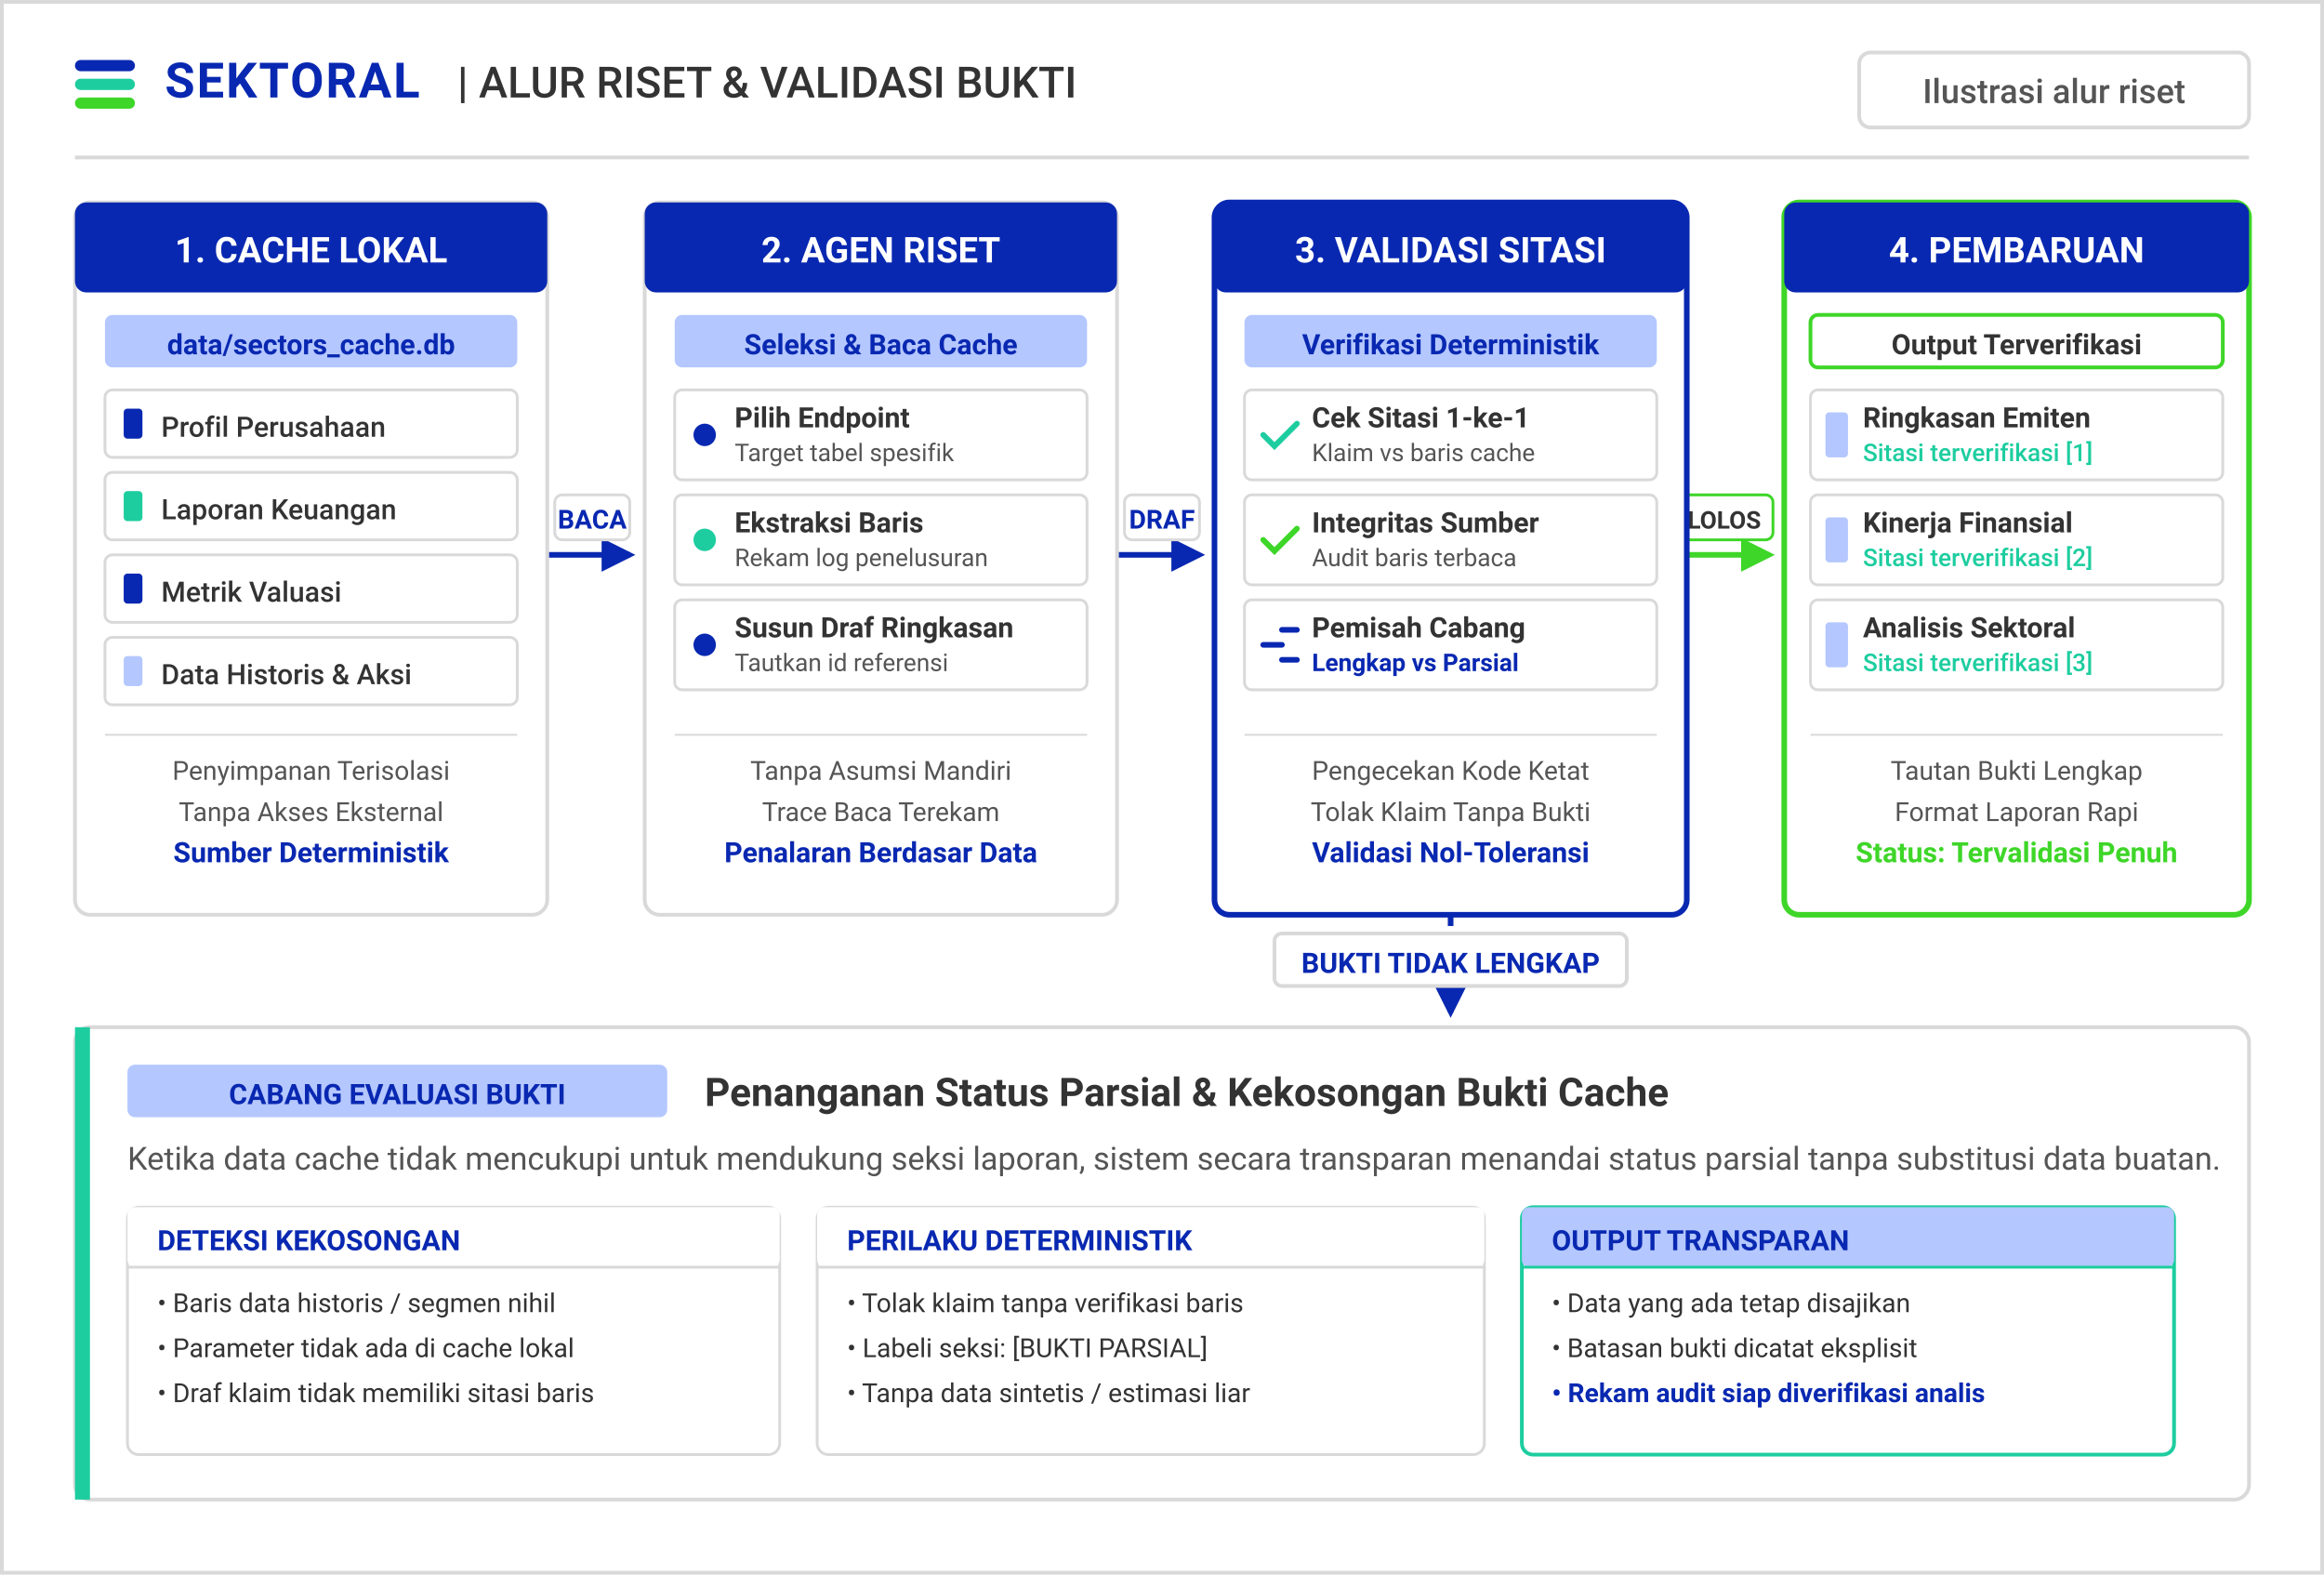
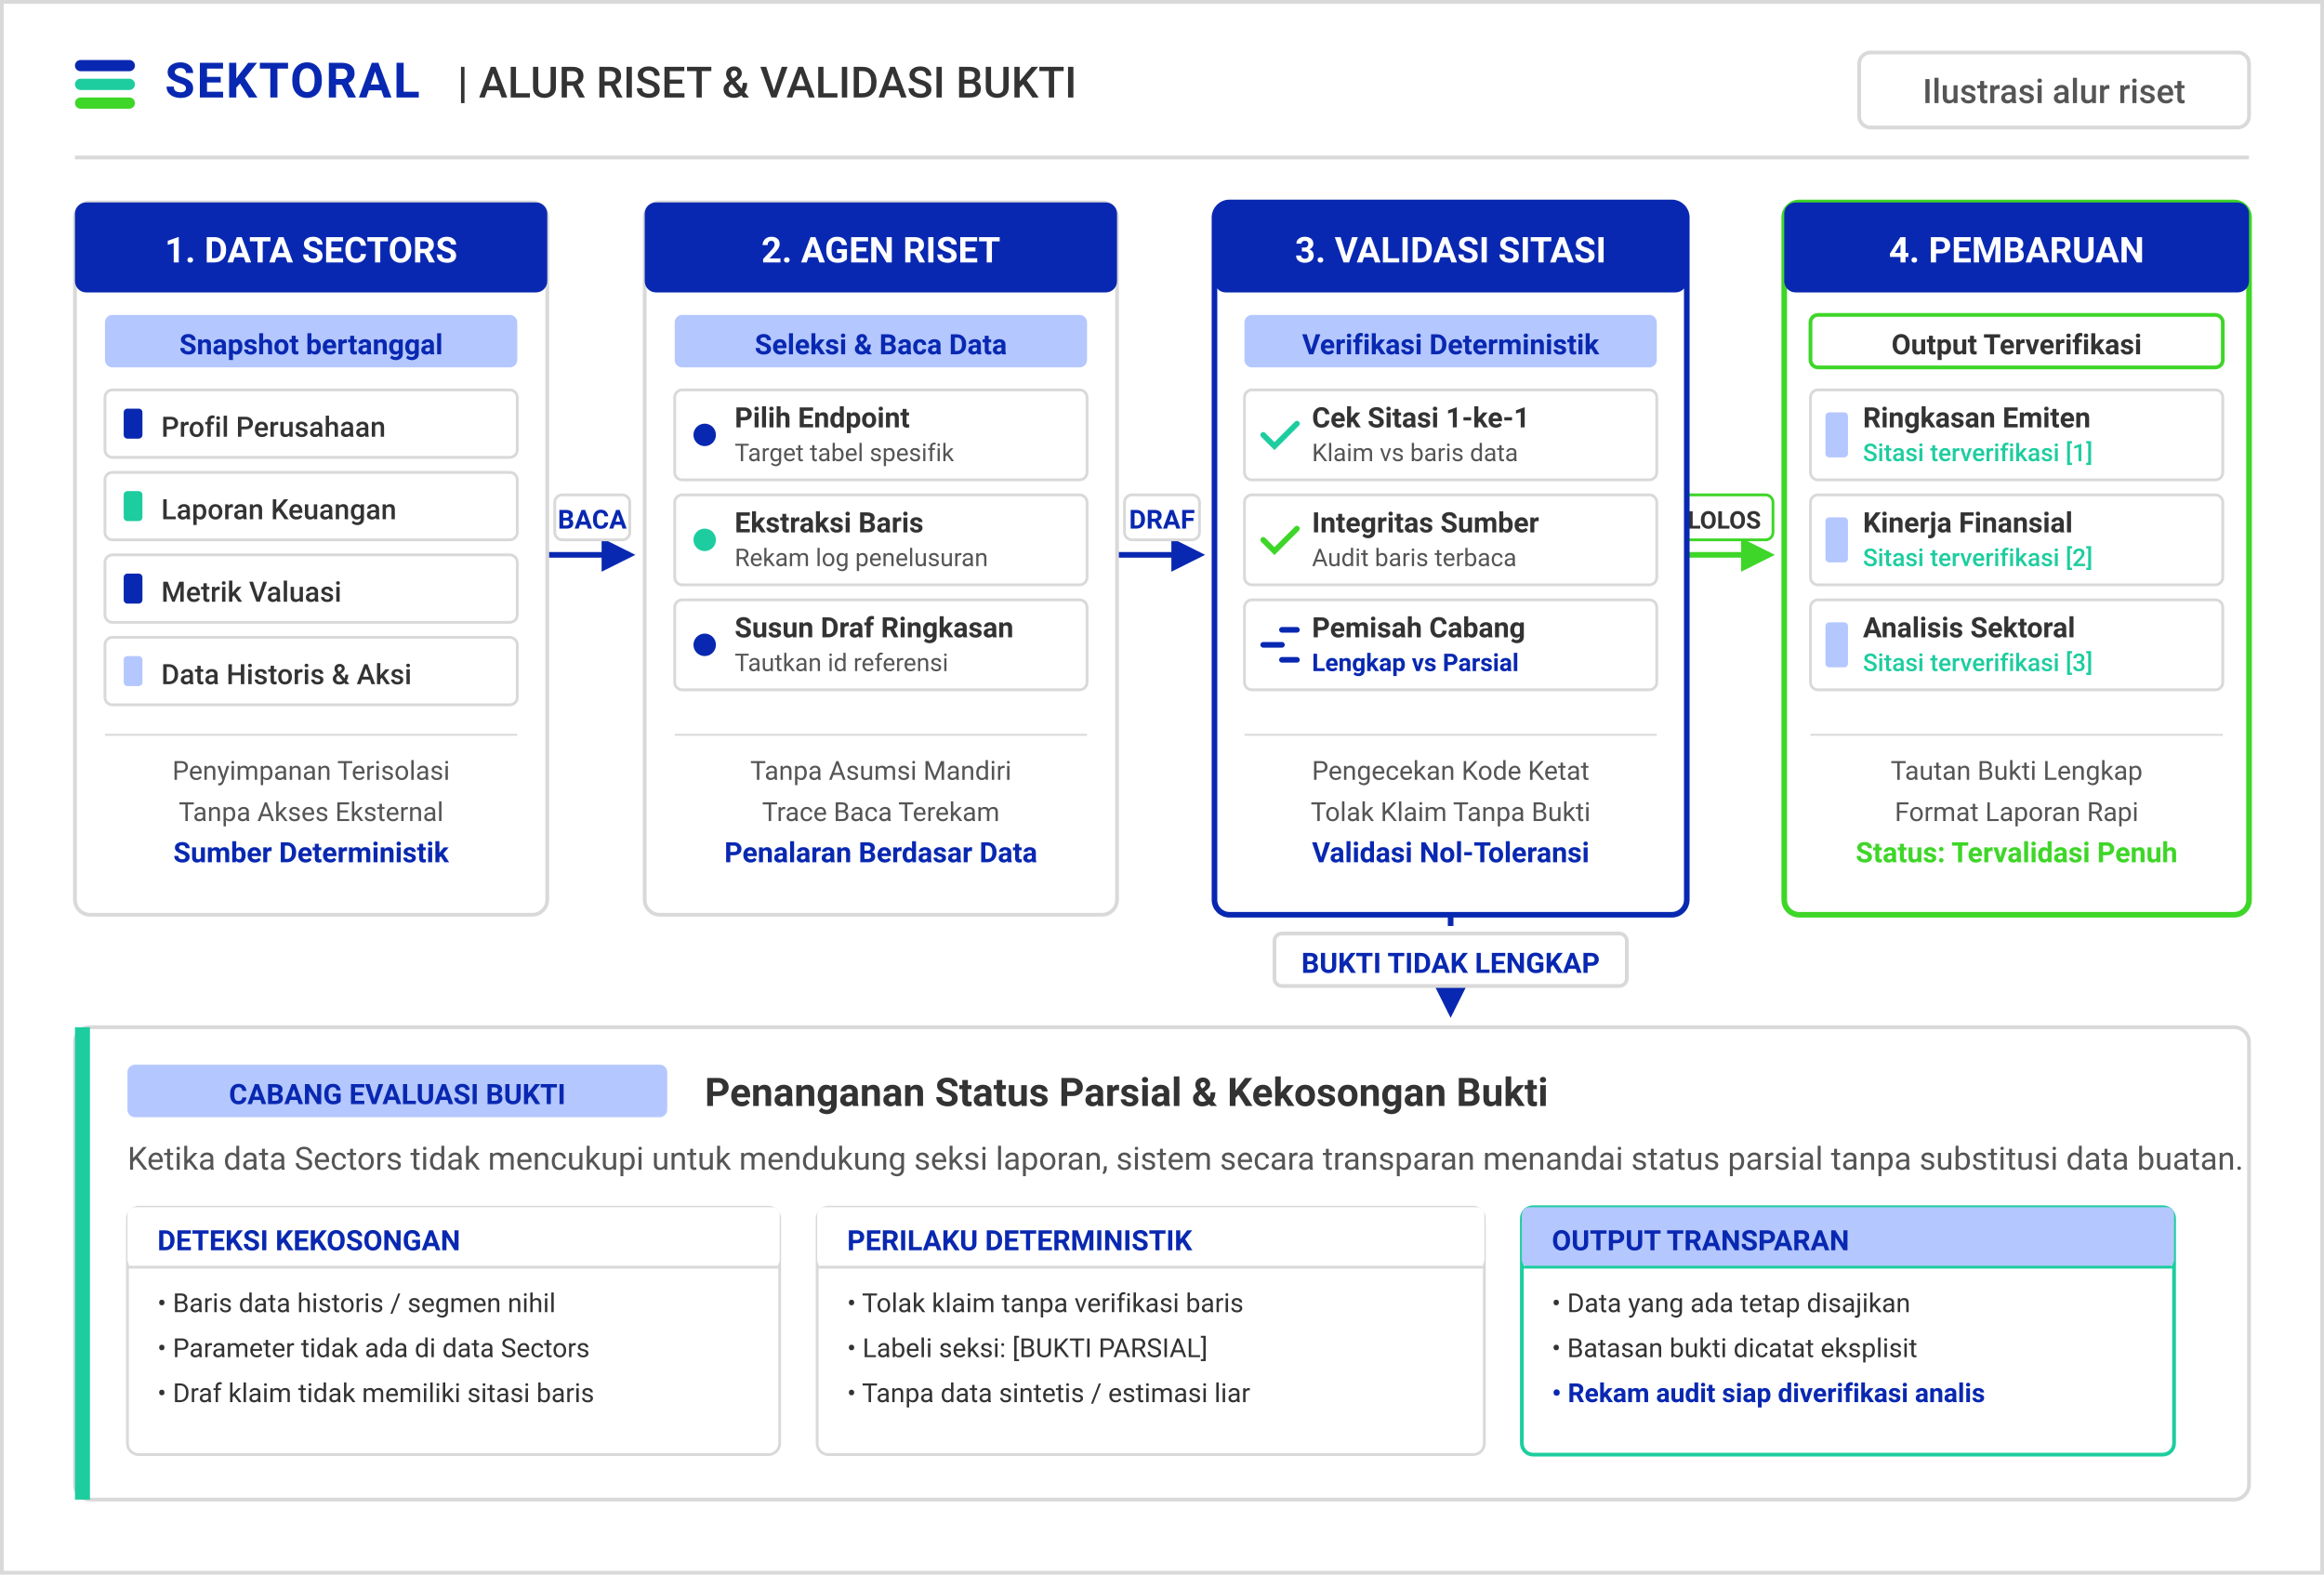
<svg xmlns="http://www.w3.org/2000/svg" viewBox="0 0 620 420" role="img" aria-labelledby="flow-title flow-desc" width="100%" height="100%">
  <defs>
    <marker id="arrow-blue" markerWidth="8" markerHeight="8" refX="6" refY="4" orient="auto">
      <path d="M 1 1 L 7 4 L 1 7 Z" fill="#0928B1" />
    </marker>
    <marker id="arrow-green" markerWidth="8" markerHeight="8" refX="6" refY="4" orient="auto">
      <path d="M 1 1 L 7 4 L 1 7 Z" fill="#3ED628" />
    </marker>
  </defs>
  <rect width="620" height="420" fill="#FFFFFF" />
  <rect x="0.5" y="0.5" width="619" height="419" fill="none" stroke="#D9D9D9" stroke-width="1" />
  <g id="header-section">
    <rect x="20" y="16" width="16" height="3" rx="1.5" fill="#0928B1" />
    <rect x="20" y="21" width="16" height="3" rx="1.5" fill="#1DCD9F" />
    <rect x="20" y="26" width="16" height="3" rx="1.5" fill="#3ED628" />
    <text x="44" y="26" font-family="Roboto, sans-serif" font-size="13" font-weight="700" fill="#0928B1" letter-spacing="0.5">SEKTORAL</text>
    <text x="122" y="26" font-family="Roboto, sans-serif" font-size="11.5" font-weight="500" fill="#333333">| ALUR RISET &amp; VALIDASI BUKTI</text>
    <rect x="496" y="14" width="104" height="20" rx="3" fill="#FFFFFF" stroke="#D9D9D9" stroke-width="1" />
    <text x="548" y="27.5" text-anchor="middle" font-family="Roboto, sans-serif" font-size="9" font-weight="500" fill="#555555">Ilustrasi alur riset</text>
    <line x1="20" y1="42" x2="600" y2="42" stroke="#D9D9D9" stroke-width="1" />
  </g>
  <g id="stage-connectors">
    <line x1="146" y1="148" x2="168" y2="148" stroke="#0928B1" stroke-width="1.5" marker-end="url(#arrow-blue)" />
    <rect x="148" y="132" width="20" height="12" rx="2" fill="#FFFFFF" stroke="#D9D9D9" stroke-width="0.75" />
    <text x="158" y="141" text-anchor="middle" font-family="Roboto, sans-serif" font-size="7" font-weight="700" fill="#0928B1">BACA</text>
    <line x1="298" y1="148" x2="320" y2="148" stroke="#0928B1" stroke-width="1.5" marker-end="url(#arrow-blue)" />
    <rect x="300" y="132" width="20" height="12" rx="2" fill="#FFFFFF" stroke="#D9D9D9" stroke-width="0.75" />
    <text x="310" y="141" text-anchor="middle" font-family="Roboto, sans-serif" font-size="7" font-weight="700" fill="#0928B1">DRAF</text>
    <line x1="450" y1="148" x2="472" y2="148" stroke="#3ED628" stroke-width="1.5" marker-end="url(#arrow-green)" />
    <rect x="447" y="132" width="26" height="12" rx="2" fill="#FFFFFF" stroke="#3ED628" stroke-width="0.75" />
    <text x="460" y="141" text-anchor="middle" font-family="Roboto, sans-serif" font-size="6.5" font-weight="700" fill="#333333">LOLOS</text>
    <path d="M 387 244 L 387 270" fill="none" stroke="#0928B1" stroke-width="1.5" stroke-dasharray="3 2" marker-end="url(#arrow-blue)" />
    <rect x="340" y="249" width="94" height="14" rx="2" fill="#FFFFFF" stroke="#D9D9D9" stroke-width="1" />
    <text x="387" y="259.5" text-anchor="middle" font-family="Roboto, sans-serif" font-size="7.5" font-weight="700" fill="#0928B1">BUKTI TIDAK LENGKAP</text>
  </g>
  <g id="stage-1">
    <rect x="20" y="54" width="126" height="190" rx="4" fill="#FFFFFF" stroke="#D9D9D9" stroke-width="1" />
    <rect x="20" y="54" width="126" height="24" rx="3" fill="#0928B1" />
-     <text x="83" y="70" text-anchor="middle" font-family="Roboto, sans-serif" font-size="9.5" font-weight="700" fill="#FFFFFF">1. CACHE LOKAL</text>
+     <text x="83" y="70" text-anchor="middle" font-family="Roboto, sans-serif" font-size="9.5" font-weight="700" fill="#FFFFFF">1. DATA SECTORS</text>
    <rect x="28" y="84" width="110" height="14" rx="2" fill="#B4C7FF" />
-     <text x="83" y="94.5" text-anchor="middle" font-family="Roboto, sans-serif" font-size="7.5" font-weight="700" fill="#0928B1">data/sectors_cache.db</text>
+     <text x="83" y="94.5" text-anchor="middle" font-family="Roboto, sans-serif" font-size="7.5" font-weight="700" fill="#0928B1">Snapshot bertanggal</text>
    <g transform="translate(28, 104)">
      <rect x="0" y="0" width="110" height="18" rx="2" fill="#FFFFFF" stroke="#D9D9D9" stroke-width="0.75" />
      <rect x="5" y="5" width="5" height="8" rx="1" fill="#0928B1" />
      <text x="15" y="12.5" font-family="Roboto, sans-serif" font-size="7.5" font-weight="500" fill="#333333">Profil Perusahaan</text>
      <rect x="0" y="22" width="110" height="18" rx="2" fill="#FFFFFF" stroke="#D9D9D9" stroke-width="0.75" />
      <rect x="5" y="27" width="5" height="8" rx="1" fill="#1DCD9F" />
      <text x="15" y="34.5" font-family="Roboto, sans-serif" font-size="7.5" font-weight="500" fill="#333333">Laporan Keuangan</text>
      <rect x="0" y="44" width="110" height="18" rx="2" fill="#FFFFFF" stroke="#D9D9D9" stroke-width="0.75" />
      <rect x="5" y="49" width="5" height="8" rx="1" fill="#0928B1" />
      <text x="15" y="56.5" font-family="Roboto, sans-serif" font-size="7.5" font-weight="500" fill="#333333">Metrik Valuasi</text>
      <rect x="0" y="66" width="110" height="18" rx="2" fill="#FFFFFF" stroke="#D9D9D9" stroke-width="0.75" />
      <rect x="5" y="71" width="5" height="8" rx="1" fill="#B4C7FF" />
      <text x="15" y="78.5" font-family="Roboto, sans-serif" font-size="7.5" font-weight="500" fill="#333333">Data Historis &amp; Aksi</text>
    </g>
    <line x1="28" y1="196" x2="138" y2="196" stroke="#D9D9D9" stroke-width="0.5" />
    <text x="83" y="208" text-anchor="middle" font-family="Roboto, sans-serif" font-size="7" fill="#555555">Penyimpanan Terisolasi</text>
    <text x="83" y="219" text-anchor="middle" font-family="Roboto, sans-serif" font-size="7" fill="#555555">Tanpa Akses Eksternal</text>
    <text x="83" y="230" text-anchor="middle" font-family="Roboto, sans-serif" font-size="7.5" font-weight="700" fill="#0928B1">Sumber Deterministik</text>
  </g>
  <g id="stage-2">
    <rect x="172" y="54" width="126" height="190" rx="4" fill="#FFFFFF" stroke="#D9D9D9" stroke-width="1" />
    <rect x="172" y="54" width="126" height="24" rx="3" fill="#0928B1" />
    <text x="235" y="70" text-anchor="middle" font-family="Roboto, sans-serif" font-size="9.5" font-weight="700" fill="#FFFFFF">2. AGEN RISET</text>
    <rect x="180" y="84" width="110" height="14" rx="2" fill="#B4C7FF" />
-     <text x="235" y="94.5" text-anchor="middle" font-family="Roboto, sans-serif" font-size="7.5" font-weight="700" fill="#0928B1">Seleksi &amp; Baca Cache</text>
+     <text x="235" y="94.5" text-anchor="middle" font-family="Roboto, sans-serif" font-size="7.5" font-weight="700" fill="#0928B1">Seleksi &amp; Baca Data</text>
    <g transform="translate(180, 104)">
      <rect x="0" y="0" width="110" height="24" rx="2" fill="#FFFFFF" stroke="#D9D9D9" stroke-width="0.75" />
      <circle cx="8" cy="12" r="3" fill="#0928B1" />
      <text x="16" y="10" font-family="Roboto, sans-serif" font-size="7.5" font-weight="700" fill="#333333">Pilih Endpoint</text>
      <text x="16" y="19" font-family="Roboto, sans-serif" font-size="6.5" fill="#555555">Target tabel spesifik</text>
      <rect x="0" y="28" width="110" height="24" rx="2" fill="#FFFFFF" stroke="#D9D9D9" stroke-width="0.75" />
      <circle cx="8" cy="40" r="3" fill="#1DCD9F" />
      <text x="16" y="38" font-family="Roboto, sans-serif" font-size="7.5" font-weight="700" fill="#333333">Ekstraksi Baris</text>
      <text x="16" y="47" font-family="Roboto, sans-serif" font-size="6.5" fill="#555555">Rekam log penelusuran</text>
      <rect x="0" y="56" width="110" height="24" rx="2" fill="#FFFFFF" stroke="#D9D9D9" stroke-width="0.75" />
      <circle cx="8" cy="68" r="3" fill="#0928B1" />
      <text x="16" y="66" font-family="Roboto, sans-serif" font-size="7.5" font-weight="700" fill="#333333">Susun Draf Ringkasan</text>
      <text x="16" y="75" font-family="Roboto, sans-serif" font-size="6.5" fill="#555555">Tautkan id referensi</text>
    </g>
    <line x1="180" y1="196" x2="290" y2="196" stroke="#D9D9D9" stroke-width="0.5" />
    <text x="235" y="208" text-anchor="middle" font-family="Roboto, sans-serif" font-size="7" fill="#555555">Tanpa Asumsi Mandiri</text>
    <text x="235" y="219" text-anchor="middle" font-family="Roboto, sans-serif" font-size="7" fill="#555555">Trace Baca Terekam</text>
    <text x="235" y="230" text-anchor="middle" font-family="Roboto, sans-serif" font-size="7.5" font-weight="700" fill="#0928B1">Penalaran Berdasar Data</text>
  </g>
  <g id="stage-3">
    <rect x="324" y="54" width="126" height="190" rx="4" fill="#FFFFFF" stroke="#0928B1" stroke-width="1.5" />
    <rect x="324" y="54" width="126" height="24" rx="3" fill="#0928B1" />
    <text x="387" y="70" text-anchor="middle" font-family="Roboto, sans-serif" font-size="9.5" font-weight="700" fill="#FFFFFF">3. VALIDASI SITASI</text>
    <rect x="332" y="84" width="110" height="14" rx="2" fill="#B4C7FF" />
    <text x="387" y="94.5" text-anchor="middle" font-family="Roboto, sans-serif" font-size="7.5" font-weight="700" fill="#0928B1">Verifikasi Deterministik</text>
    <g transform="translate(332, 104)">
      <rect x="0" y="0" width="110" height="24" rx="2" fill="#FFFFFF" stroke="#D9D9D9" stroke-width="0.75" />
      <path d="M 5 12 L 8 15 L 14 9" fill="none" stroke="#1DCD9F" stroke-width="1.5" stroke-linecap="round" />
      <text x="18" y="10" font-family="Roboto, sans-serif" font-size="7.5" font-weight="700" fill="#333333">Cek Sitasi 1-ke-1</text>
-       <text x="18" y="19" font-family="Roboto, sans-serif" font-size="6.5" fill="#555555">Klaim vs baris cache</text>
+       <text x="18" y="19" font-family="Roboto, sans-serif" font-size="6.5" fill="#555555">Klaim vs baris data</text>
      <rect x="0" y="28" width="110" height="24" rx="2" fill="#FFFFFF" stroke="#D9D9D9" stroke-width="0.75" />
      <path d="M 5 40 L 8 43 L 14 37" fill="none" stroke="#3ED628" stroke-width="1.5" stroke-linecap="round" />
      <text x="18" y="38" font-family="Roboto, sans-serif" font-size="7.5" font-weight="700" fill="#333333">Integritas Sumber</text>
      <text x="18" y="47" font-family="Roboto, sans-serif" font-size="6.5" fill="#555555">Audit baris terbaca</text>
      <rect x="0" y="56" width="110" height="24" rx="2" fill="#FFFFFF" stroke="#D9D9D9" stroke-width="0.75" />
      <path d="M 5 68 L 10 68 M 10 64 L 14 64 M 10 72 L 14 72" fill="none" stroke="#0928B1" stroke-width="1.5" stroke-linecap="round" />
      <text x="18" y="66" font-family="Roboto, sans-serif" font-size="7.5" font-weight="700" fill="#333333">Pemisah Cabang</text>
      <text x="18" y="75" font-family="Roboto, sans-serif" font-size="6.5" font-weight="700" fill="#0928B1">Lengkap vs Parsial</text>
    </g>
    <line x1="332" y1="196" x2="442" y2="196" stroke="#D9D9D9" stroke-width="0.5" />
    <text x="387" y="208" text-anchor="middle" font-family="Roboto, sans-serif" font-size="7" fill="#555555">Pengecekan Kode Ketat</text>
    <text x="387" y="219" text-anchor="middle" font-family="Roboto, sans-serif" font-size="7" fill="#555555">Tolak Klaim Tanpa Bukti</text>
    <text x="387" y="230" text-anchor="middle" font-family="Roboto, sans-serif" font-size="7.5" font-weight="700" fill="#0928B1">Validasi Nol-Toleransi</text>
  </g>
  <g id="stage-4">
    <rect x="476" y="54" width="124" height="190" rx="4" fill="#FFFFFF" stroke="#3ED628" stroke-width="1.5" />
    <rect x="476" y="54" width="124" height="24" rx="3" fill="#0928B1" />
    <text x="538" y="70" text-anchor="middle" font-family="Roboto, sans-serif" font-size="9.5" font-weight="700" fill="#FFFFFF">4. PEMBARUAN</text>
    <rect x="483" y="84" width="110" height="14" rx="2" fill="#FFFFFF" stroke="#3ED628" stroke-width="1" />
    <text x="538" y="94.5" text-anchor="middle" font-family="Roboto, sans-serif" font-size="7.5" font-weight="700" fill="#333333">Output Terverifikasi</text>
    <g transform="translate(483, 104)">
      <rect x="0" y="0" width="110" height="24" rx="2" fill="#FFFFFF" stroke="#D9D9D9" stroke-width="0.75" />
      <rect x="4" y="6" width="6" height="12" rx="1" fill="#B4C7FF" />
      <text x="14" y="10" font-family="Roboto, sans-serif" font-size="7.5" font-weight="700" fill="#333333">Ringkasan Emiten</text>
      <text x="14" y="19" font-family="Roboto, sans-serif" font-size="6.5" font-weight="500" fill="#1DCD9F">Sitasi terverifikasi [1]</text>
      <rect x="0" y="28" width="110" height="24" rx="2" fill="#FFFFFF" stroke="#D9D9D9" stroke-width="0.75" />
      <rect x="4" y="34" width="6" height="12" rx="1" fill="#B4C7FF" />
      <text x="14" y="38" font-family="Roboto, sans-serif" font-size="7.5" font-weight="700" fill="#333333">Kinerja Finansial</text>
      <text x="14" y="47" font-family="Roboto, sans-serif" font-size="6.5" font-weight="500" fill="#1DCD9F">Sitasi terverifikasi [2]</text>
      <rect x="0" y="56" width="110" height="24" rx="2" fill="#FFFFFF" stroke="#D9D9D9" stroke-width="0.75" />
      <rect x="4" y="62" width="6" height="12" rx="1" fill="#B4C7FF" />
      <text x="14" y="66" font-family="Roboto, sans-serif" font-size="7.5" font-weight="700" fill="#333333">Analisis Sektoral</text>
      <text x="14" y="75" font-family="Roboto, sans-serif" font-size="6.5" font-weight="500" fill="#1DCD9F">Sitasi terverifikasi [3]</text>
    </g>
    <line x1="483" y1="196" x2="593" y2="196" stroke="#D9D9D9" stroke-width="0.5" />
    <text x="538" y="208" text-anchor="middle" font-family="Roboto, sans-serif" font-size="7" fill="#555555">Tautan Bukti Lengkap</text>
    <text x="538" y="219" text-anchor="middle" font-family="Roboto, sans-serif" font-size="7" fill="#555555">Format Laporan Rapi</text>
    <text x="538" y="230" text-anchor="middle" font-family="Roboto, sans-serif" font-size="7.5" font-weight="700" fill="#3ED628">Status: Tervalidasi Penuh</text>
  </g>
  <g id="partial-evidence-branch">
    <rect x="20" y="274" width="580" height="126" rx="4" fill="#FFFFFF" stroke="#D9D9D9" stroke-width="1" />
    <rect x="20" y="274" width="4" height="126" fill="#1DCD9F" />
    <rect x="34" y="284" width="144" height="14" rx="2" fill="#B4C7FF" />
    <text x="106" y="294.5" text-anchor="middle" font-family="Roboto, sans-serif" font-size="7.5" font-weight="700" fill="#0928B1">CABANG EVALUASI BUKTI</text>
-     <text x="188" y="295" font-family="Roboto, sans-serif" font-size="10.5" font-weight="700" fill="#333333">Penanganan Status Parsial &amp; Kekosongan Bukti Cache</text>
-     <text x="34" y="312" font-family="Roboto, sans-serif" font-size="8.5" fill="#555555">Ketika data cache tidak mencukupi untuk mendukung seksi laporan, sistem secara transparan menandai status parsial tanpa substitusi data buatan.</text>
+     <text x="188" y="295" font-family="Roboto, sans-serif" font-size="10.5" font-weight="700" fill="#333333">Penanganan Status Parsial &amp; Kekosongan Bukti</text>
+     <text x="34" y="312" font-family="Roboto, sans-serif" font-size="8.5" fill="#555555">Ketika data Sectors tidak mencukupi untuk mendukung seksi laporan, sistem secara transparan menandai status parsial tanpa substitusi data buatan.</text>
    <g transform="translate(34, 322)">
      <rect x="0" y="0" width="174" height="66" rx="3" fill="#FFFFFF" stroke="#D9D9D9" stroke-width="0.75" />
      <rect x="0" y="0" width="174" height="16" rx="2" fill="#FFFFFF" />
      <line x1="0" y1="16" x2="174" y2="16" stroke="#D9D9D9" stroke-width="0.75" />
      <text x="8" y="11.5" font-family="Roboto, sans-serif" font-size="7.5" font-weight="700" fill="#0928B1">DETEKSI KEKOSONGAN</text>
      <text x="8" y="28" font-family="Roboto, sans-serif" font-size="7" fill="#333333">• Baris data historis / segmen nihil</text>
-       <text x="8" y="40" font-family="Roboto, sans-serif" font-size="7" fill="#333333">• Parameter tidak ada di cache lokal</text>
+       <text x="8" y="40" font-family="Roboto, sans-serif" font-size="7" fill="#333333">• Parameter tidak ada di data Sectors</text>
      <text x="8" y="52" font-family="Roboto, sans-serif" font-size="7" fill="#333333">• Draf klaim tidak memiliki sitasi baris</text>
      <rect x="184" y="0" width="178" height="66" rx="3" fill="#FFFFFF" stroke="#D9D9D9" stroke-width="0.75" />
      <rect x="184" y="0" width="178" height="16" rx="2" fill="#FFFFFF" />
      <line x1="184" y1="16" x2="362" y2="16" stroke="#D9D9D9" stroke-width="0.75" />
      <text x="192" y="11.5" font-family="Roboto, sans-serif" font-size="7.5" font-weight="700" fill="#0928B1">PERILAKU DETERMINISTIK</text>
      <text x="192" y="28" font-family="Roboto, sans-serif" font-size="7" fill="#333333">• Tolak klaim tanpa verifikasi baris</text>
      <text x="192" y="40" font-family="Roboto, sans-serif" font-size="7" fill="#333333">• Labeli seksi: [BUKTI PARSIAL]</text>
      <text x="192" y="52" font-family="Roboto, sans-serif" font-size="7" fill="#333333">• Tanpa data sintetis / estimasi liar</text>
      <rect x="372" y="0" width="174" height="66" rx="3" fill="#FFFFFF" stroke="#1DCD9F" stroke-width="1" />
      <rect x="372" y="0" width="174" height="16" rx="2" fill="#B4C7FF" />
      <line x1="372" y1="16" x2="546" y2="16" stroke="#1DCD9F" stroke-width="0.75" />
      <text x="380" y="11.5" font-family="Roboto, sans-serif" font-size="7.5" font-weight="700" fill="#0928B1">OUTPUT TRANSPARAN</text>
      <text x="380" y="28" font-family="Roboto, sans-serif" font-size="7" fill="#333333">• Data yang ada tetap disajikan</text>
      <text x="380" y="40" font-family="Roboto, sans-serif" font-size="7" fill="#333333">• Batasan bukti dicatat eksplisit</text>
      <text x="380" y="52" font-family="Roboto, sans-serif" font-size="7" font-weight="700" fill="#0928B1">• Rekam audit siap diverifikasi analis</text>
    </g>
  </g>
</svg>
